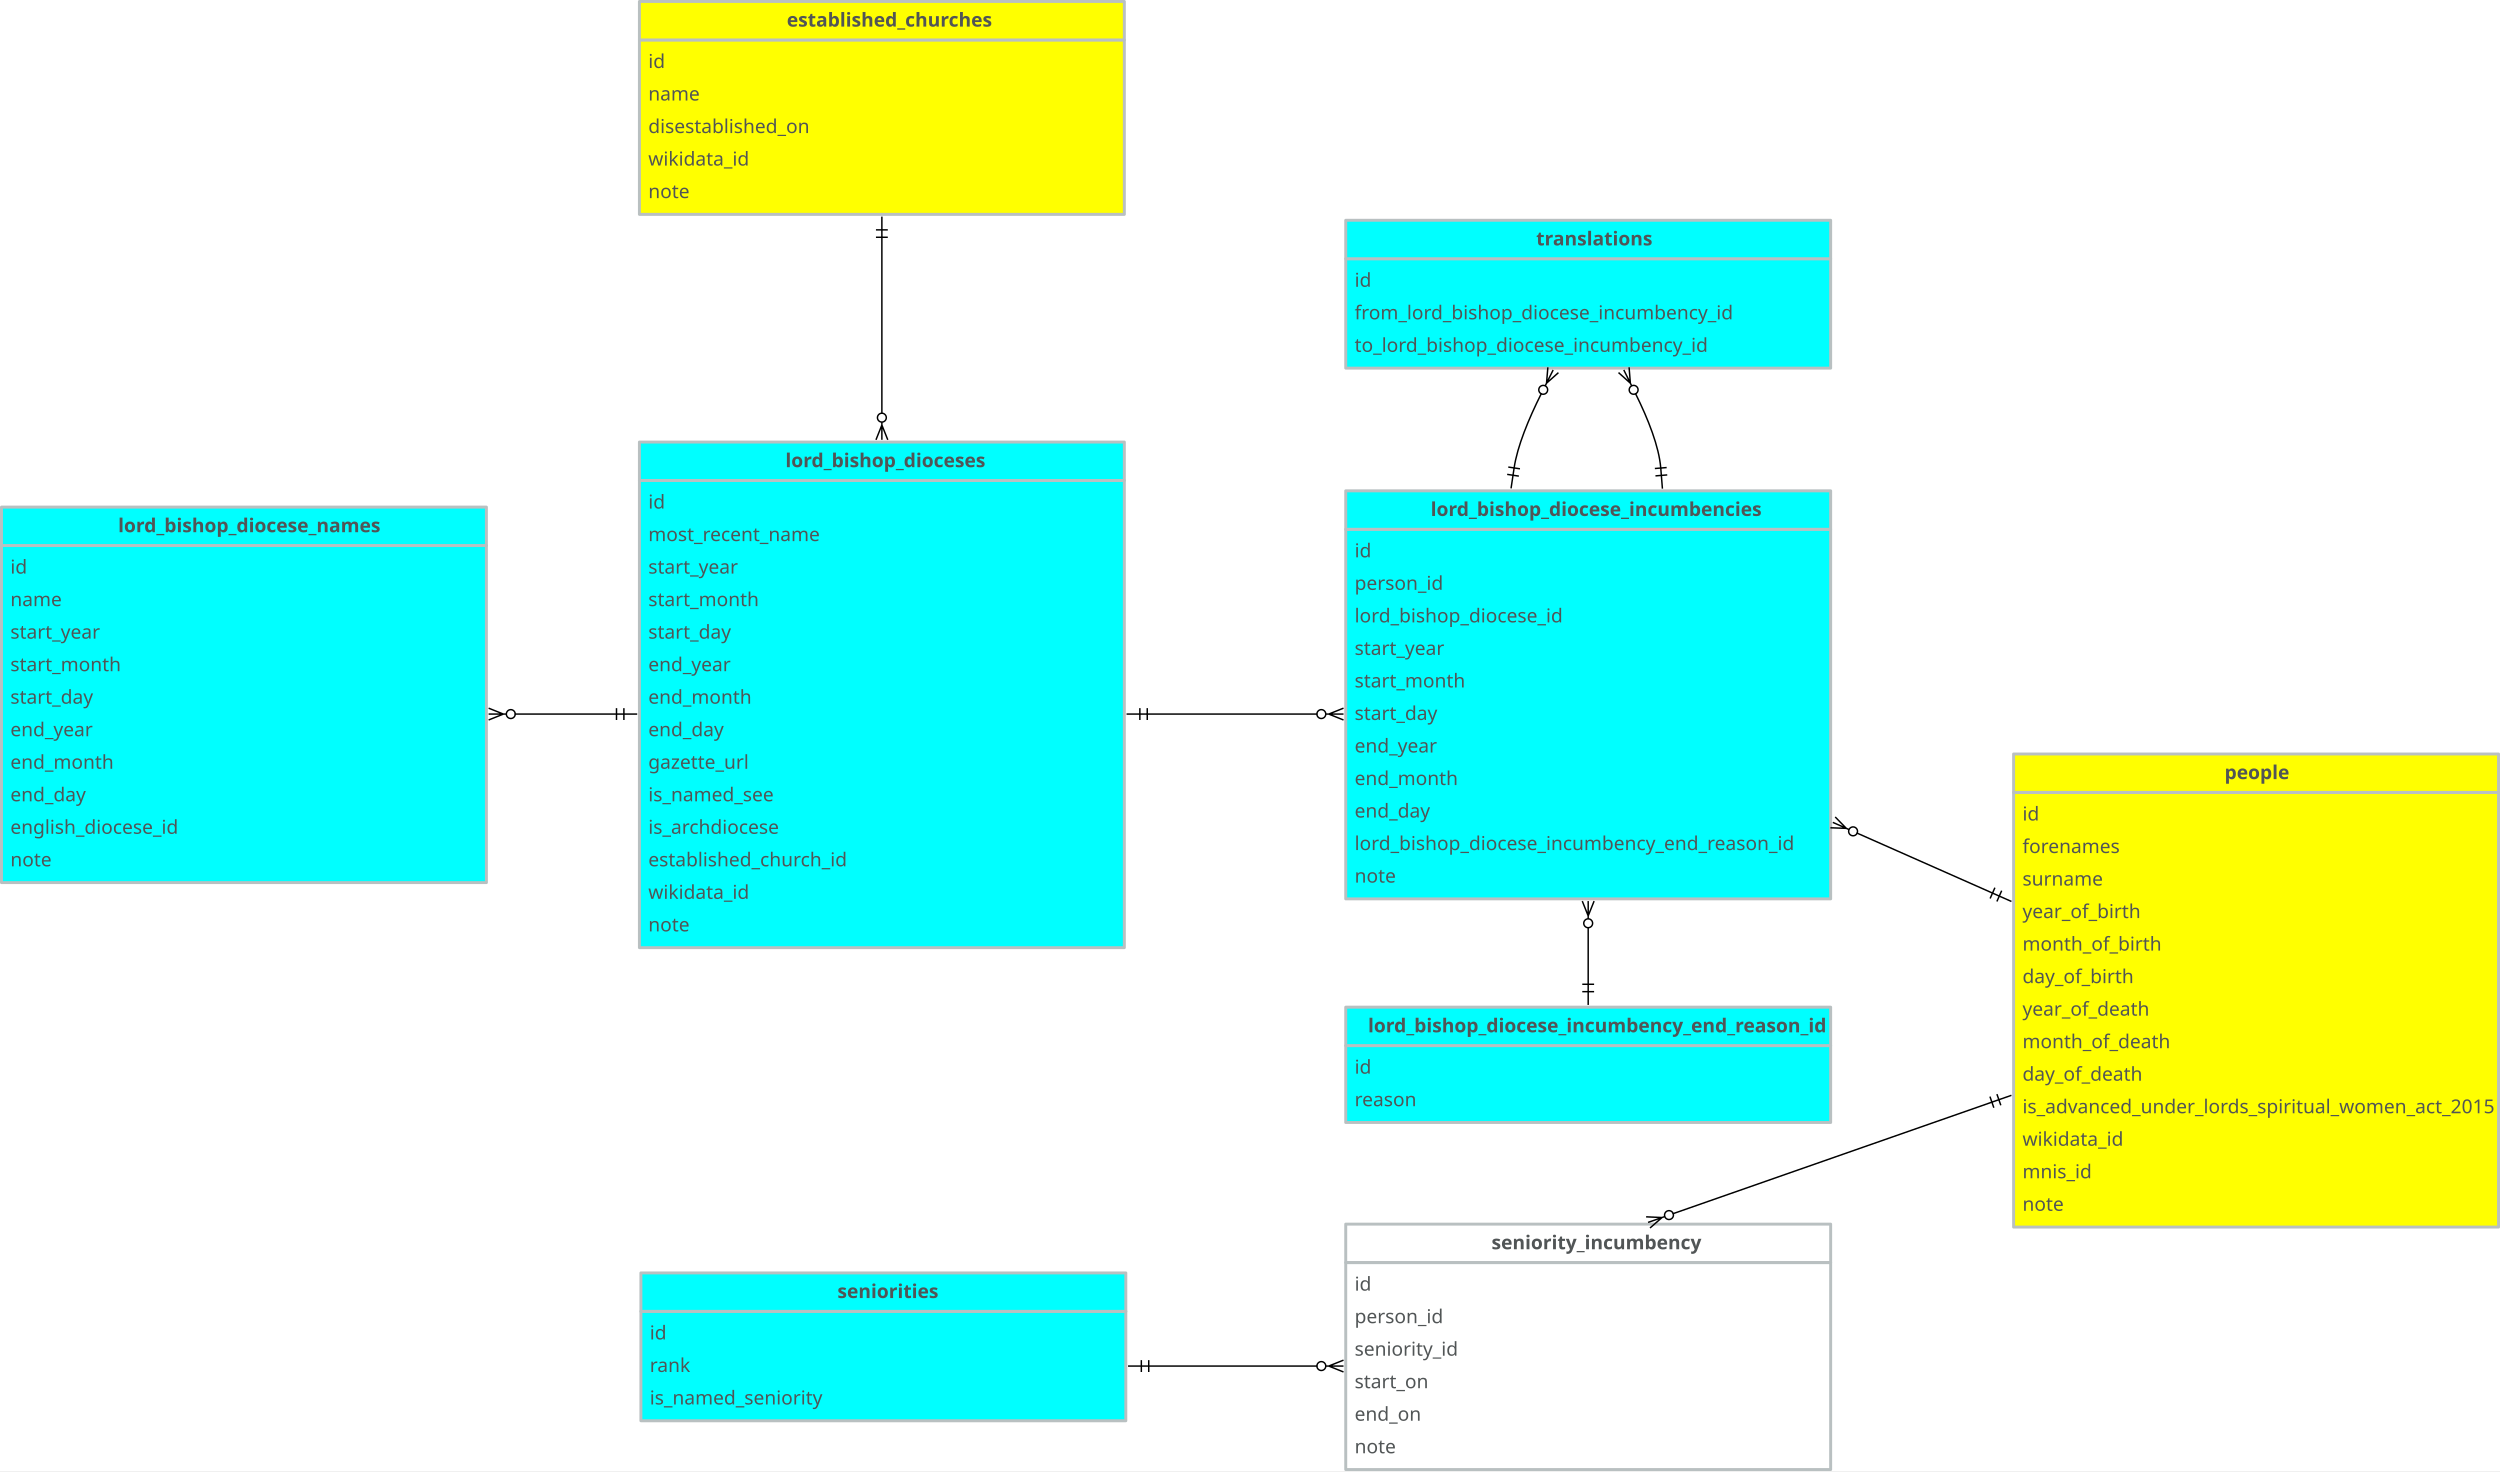
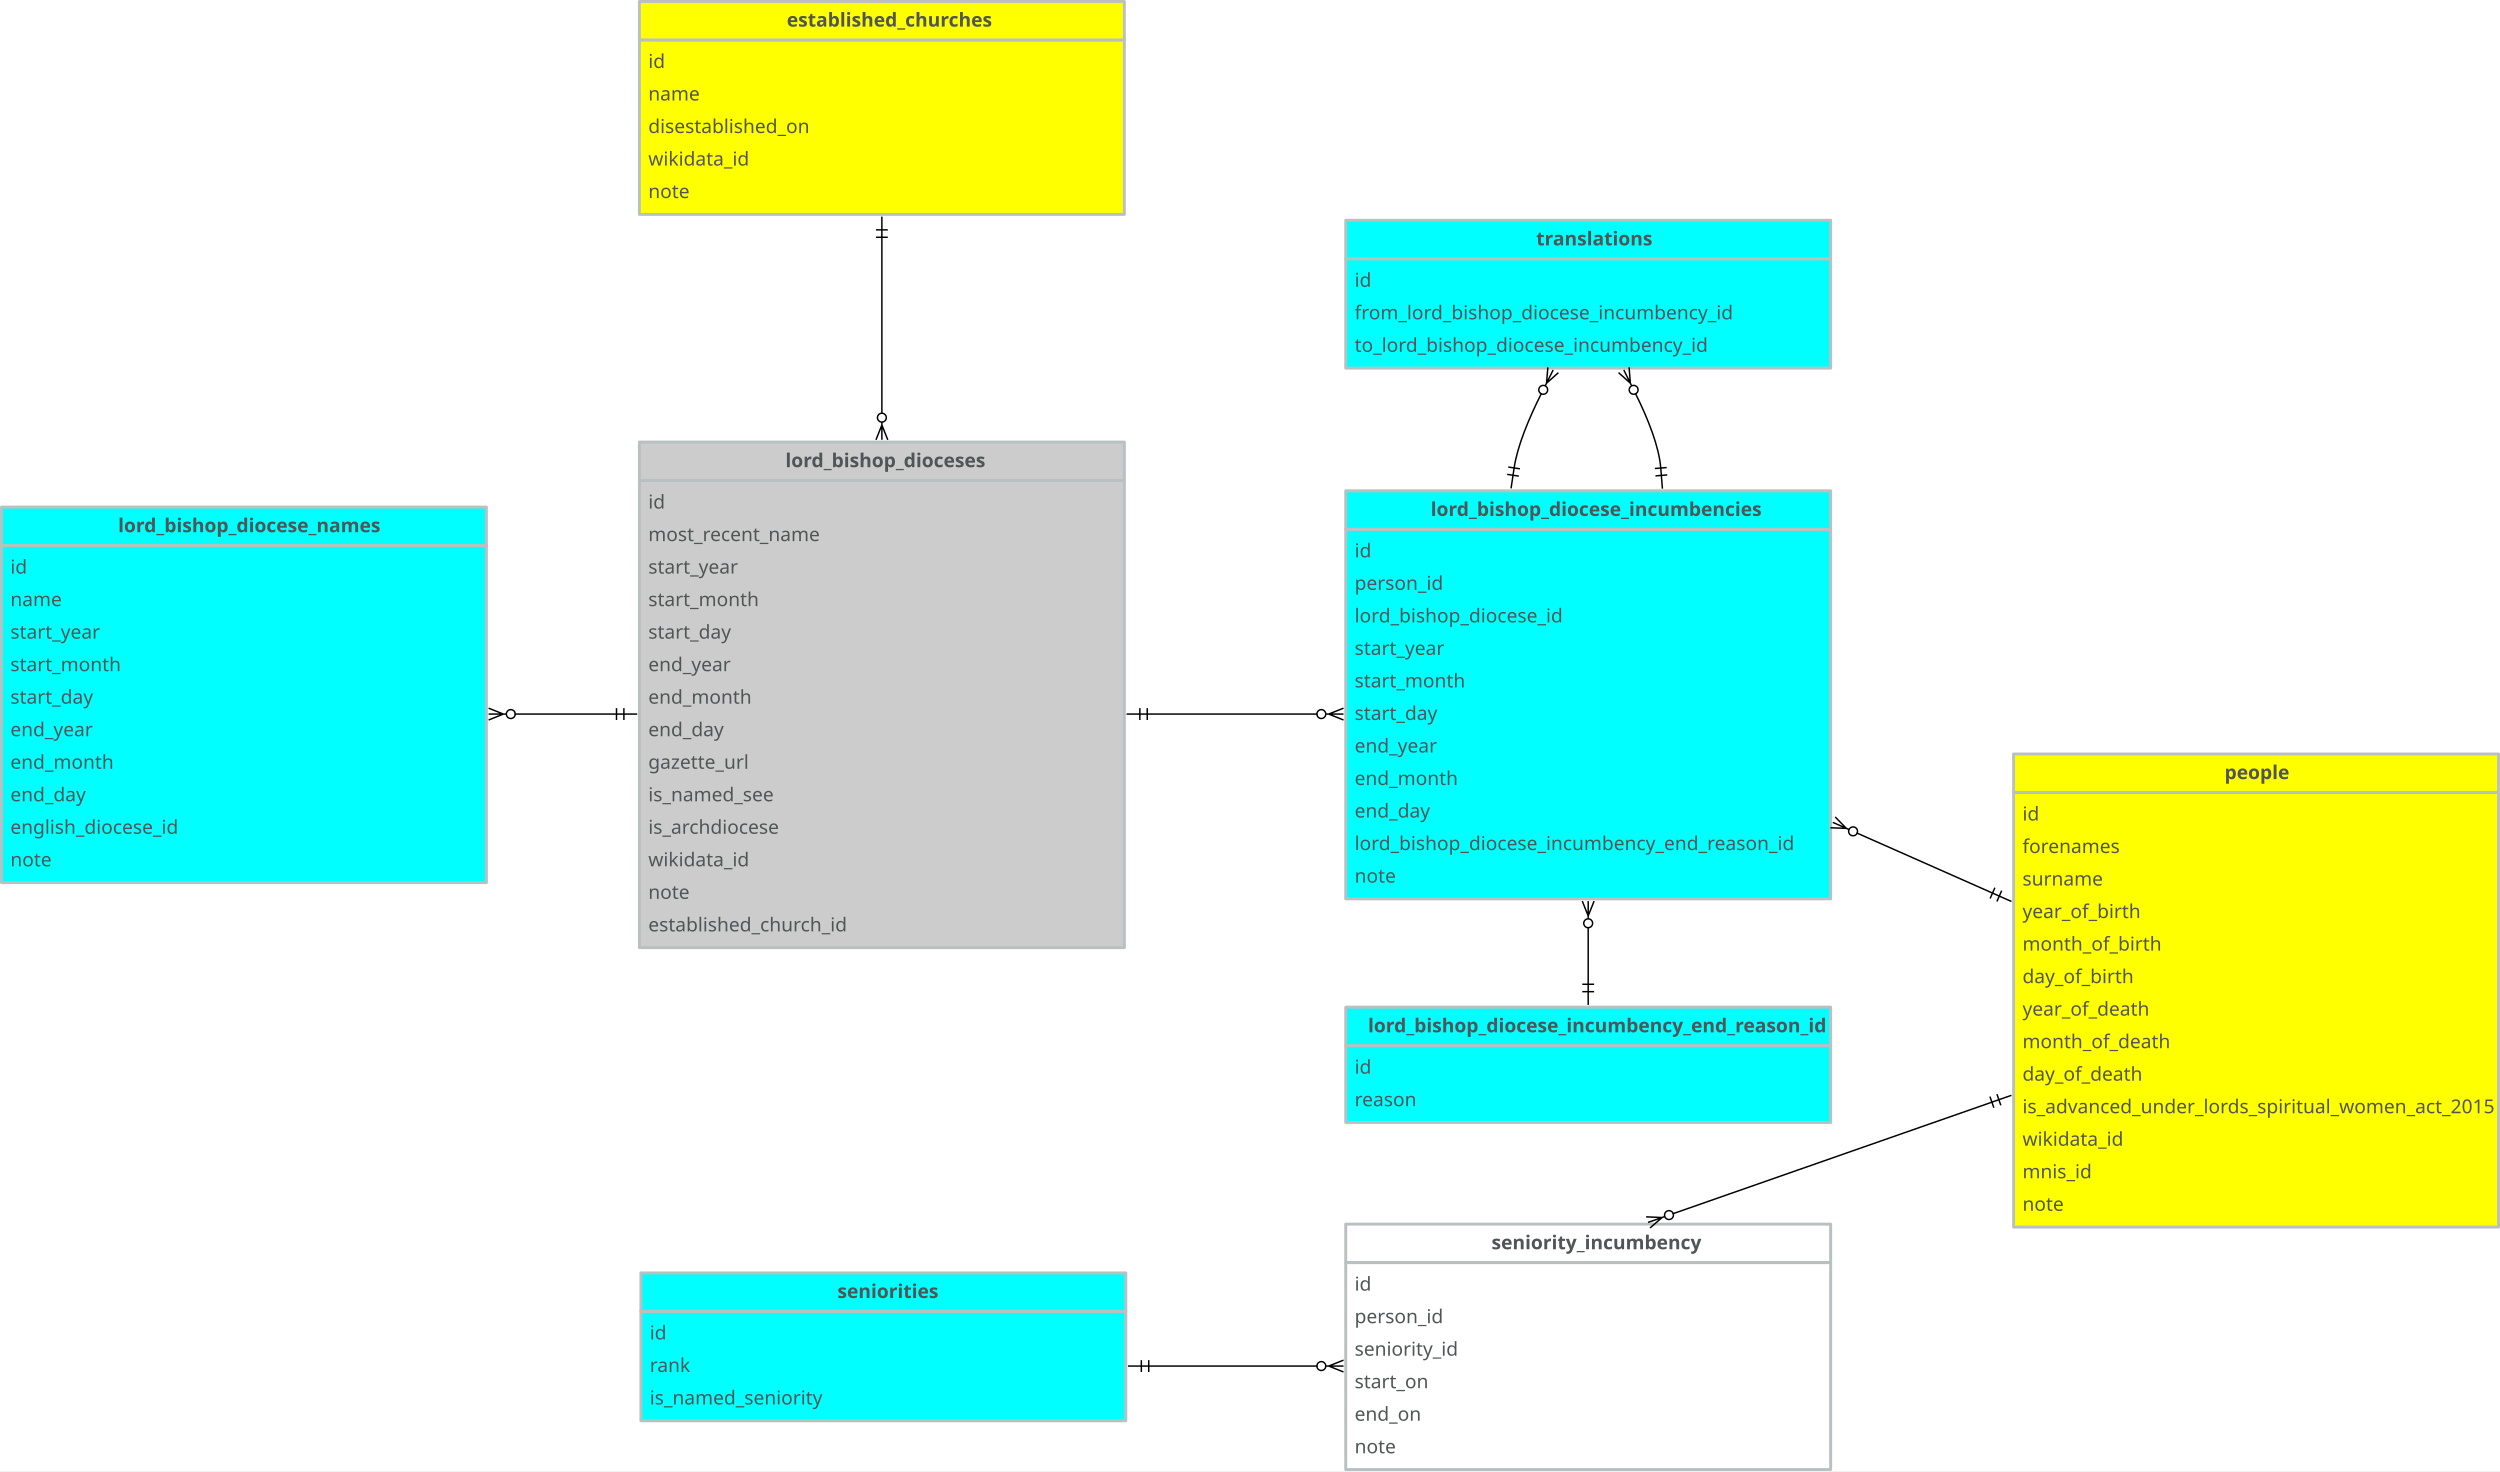
<svg xmlns="http://www.w3.org/2000/svg" version="1.1" viewBox="-1199.5 -275 1691 995" width="1691" height="995">
  <defs>
    <marker orient="auto" overflow="visible" markerUnits="strokeWidth" id="DoubleBar_Marker" stroke-linejoin="miter" stroke-miterlimit="10" viewBox="-1 -5 16 10" markerWidth="16" markerHeight="10" color="black">
      <g>
        <path d="M 14 0 L 0 0 M 5 4 L 5 -4 M 0 4 L 0 -4" fill="none" stroke="currentColor" stroke-width="1" />
      </g>
    </marker>
    <marker orient="auto" overflow="visible" markerUnits="strokeWidth" id="CrowBall_Marker" stroke-linejoin="miter" stroke-miterlimit="10" viewBox="-19 -5 20 10" markerWidth="20" markerHeight="10" color="black">
      <g>
        <path d="M -18 0 L -6 0 M -18 -4 L -8 0 L -18 4 M -.879 -2.121 C .293 -.95 .293 .95 -.879 2.121 C -2.05 3.293 -3.95 3.293 -5.121 2.121 C -6.293 .95 -6.293 -.95 -5.121 -2.121 C -3.95 -3.293 -2.05 -3.293 -.879 -2.121" fill="none" stroke="currentColor" stroke-width="1" />
      </g>
    </marker>
  </defs>
  <g id="Canvas_1" stroke-opacity="1" fill="none" stroke="none" fill-opacity="1" stroke-dasharray="none">
    <rect fill="white" x="-1199.5" y="-275" width="1691" height="995" />
    <g id="Canvas_1_Layer_1">
      <g id="Group_47">
        <g id="Graphic_49">
          <rect x="162.5" y="261" width="328" height="294" fill="yellow" />
          <rect x="162.5" y="261" width="328" height="294" stroke="#b9c0c1" stroke-linecap="round" stroke-linejoin="round" stroke-width="2" />
          <text transform="translate(168.5 267)" fill="#515556">
            <tspan font-family="Avenir" font-size="13" fill="#515556" x="0" y="13">id</tspan>
            <tspan font-family="Avenir" font-size="13" fill="#515556" x="0" y="35">forenames</tspan>
            <tspan font-family="Avenir" font-size="13" fill="#515556" x="0" y="57">surname</tspan>
            <tspan font-family="Avenir" font-size="13" fill="#515556" x="0" y="79">year_of_birth</tspan>
            <tspan font-family="Avenir" font-size="13" fill="#515556" x="0" y="101">month_of_birth</tspan>
            <tspan font-family="Avenir" font-size="13" fill="#515556" x="0" y="123">day_of_birth</tspan>
            <tspan font-family="Avenir" font-size="13" fill="#515556" x="0" y="145">year_of_death</tspan>
            <tspan font-family="Avenir" font-size="13" fill="#515556" x="0" y="167">month_of_death</tspan>
            <tspan font-family="Avenir" font-size="13" fill="#515556" x="0" y="189">day_of_death</tspan>
            <tspan font-family="Avenir" font-size="13" fill="#515556" x="0" y="211">is_advanced_under_lords_spiritual_women_act_2015</tspan>
            <tspan font-family="Avenir" font-size="13" fill="#515556" x="0" y="233">wikidata_id</tspan>
            <tspan font-family="Avenir" font-size="13" fill="#515556" x="0" y="255">mnis_id</tspan>
            <tspan font-family="Avenir" font-size="13" fill="#515556" x="0" y="277">note</tspan>
          </text>
        </g>
        <g id="Graphic_48">
          <rect x="162.5" y="235" width="328" height="26" fill="yellow" />
          <rect x="162.5" y="235" width="328" height="26" stroke="#b9c0c1" stroke-linecap="round" stroke-linejoin="round" stroke-width="2" />
          <text transform="translate(168.5 239)" fill="#515556">
            <tspan font-family="Avenir" font-weight="bold" font-size="13" fill="#515556" x="136.693" y="13">people</tspan>
          </text>
        </g>
      </g>
      <g id="Group_42">
        <g id="Graphic_44">
-           <rect x="-767" y="50" width="328" height="316" fill="aqua" />
+           <rect x="-767" y="50" width="328" height="316" fill="#ccc" />
          <rect x="-767" y="50" width="328" height="316" stroke="#b9c0c1" stroke-linecap="round" stroke-linejoin="round" stroke-width="2" />
          <text transform="translate(-761 56)" fill="#515556">
            <tspan font-family="Avenir" font-size="13" fill="#515556" x="0" y="13">id</tspan>
            <tspan font-family="Avenir" font-size="13" fill="#515556" x="0" y="35">most_recent_name</tspan>
            <tspan font-family="Avenir" font-size="13" fill="#515556" x="0" y="57">start_year</tspan>
            <tspan font-family="Avenir" font-size="13" fill="#515556" x="0" y="79">start_month</tspan>
            <tspan font-family="Avenir" font-size="13" fill="#515556" x="0" y="101">start_day</tspan>
            <tspan font-family="Avenir" font-size="13" fill="#515556" x="0" y="123">end_year</tspan>
            <tspan font-family="Avenir" font-size="13" fill="#515556" x="0" y="145">end_month</tspan>
            <tspan font-family="Avenir" font-size="13" fill="#515556" x="0" y="167">end_day</tspan>
            <tspan font-family="Avenir" font-size="13" fill="#515556" x="0" y="189">gazette_url</tspan>
            <tspan font-family="Avenir" font-size="13" fill="#515556" x="0" y="211">is_named_see</tspan>
            <tspan font-family="Avenir" font-size="13" fill="#515556" x="0" y="233">is_archdiocese</tspan>
-             <tspan font-family="Avenir" font-size="13" fill="#515556" x="0" y="255">established_church_id</tspan>
-             <tspan font-family="Avenir" font-size="13" fill="#515556" x="0" y="277">wikidata_id</tspan>
-             <tspan font-family="Avenir" font-size="13" fill="#515556" x="0" y="299">note</tspan>
+             <tspan font-family="Avenir" font-size="13" fill="#515556" x="0" y="255">wikidata_id</tspan>
+             <tspan font-family="Avenir" font-size="13" fill="#515556" x="0" y="277">note</tspan>
+             <tspan font-family="Avenir" font-size="13" fill="#515556" x="0" y="299">established_church_id</tspan>
          </text>
        </g>
        <g id="Graphic_43">
-           <rect x="-767" y="24" width="328" height="26" fill="aqua" />
+           <rect x="-767" y="24" width="328" height="26" fill="#ccc" />
          <rect x="-767" y="24" width="328" height="26" stroke="#b9c0c1" stroke-linecap="round" stroke-linejoin="round" stroke-width="2" />
          <text transform="translate(-761 28)" fill="#515556">
            <tspan font-family="Avenir" font-weight="bold" font-size="13" fill="#515556" x="92.753" y="13">lord_bishop_dioceses</tspan>
          </text>
        </g>
      </g>
      <g id="Group_39">
        <g id="Graphic_41">
          <rect x="-289.25" y="83" width="328" height="250" fill="aqua" />
          <rect x="-289.25" y="83" width="328" height="250" stroke="#b9c0c1" stroke-linecap="round" stroke-linejoin="round" stroke-width="2" />
          <text transform="translate(-283.25 89)" fill="#515556">
            <tspan font-family="Avenir" font-size="13" fill="#515556" x="0" y="13">id</tspan>
            <tspan font-family="Avenir" font-size="13" fill="#515556" x="0" y="35">person_id</tspan>
            <tspan font-family="Avenir" font-size="13" fill="#515556" x="0" y="57">lord_bishop_diocese_id</tspan>
            <tspan font-family="Avenir" font-size="13" fill="#515556" x="0" y="79">start_year</tspan>
            <tspan font-family="Avenir" font-size="13" fill="#515556" x="0" y="101">start_month</tspan>
            <tspan font-family="Avenir" font-size="13" fill="#515556" x="0" y="123">start_day</tspan>
            <tspan font-family="Avenir" font-size="13" fill="#515556" x="0" y="145">end_year</tspan>
            <tspan font-family="Avenir" font-size="13" fill="#515556" x="0" y="167">end_month</tspan>
            <tspan font-family="Avenir" font-size="13" fill="#515556" x="0" y="189">end_day</tspan>
            <tspan font-family="Avenir" font-size="13" fill="#515556" x="0" y="211">lord_bishop_diocese_incumbency_end_reason_id</tspan>
            <tspan font-family="Avenir" font-size="13" fill="#515556" x="0" y="233">note</tspan>
          </text>
        </g>
        <g id="Graphic_40">
          <rect x="-289.25" y="57" width="328" height="26" fill="aqua" />
          <rect x="-289.25" y="57" width="328" height="26" stroke="#b9c0c1" stroke-linecap="round" stroke-linejoin="round" stroke-width="2" />
          <text transform="translate(-283.25 61)" fill="#515556">
            <tspan font-family="Avenir" font-weight="bold" font-size="13" fill="#515556" x="51.452" y="13">lord_bishop_diocese_incumbencies</tspan>
          </text>
        </g>
      </g>
      <g id="Line_38">
        <line x1="56.666" y1="288.538" x2="148.241" y2="329.081" marker-end="url(#DoubleBar_Marker)" marker-start="url(#CrowBall_Marker)" stroke="black" stroke-linecap="round" stroke-linejoin="round" stroke-width="1" />
      </g>
      <g id="Line_37">
        <line x1="-308.75" y1="208" x2="-423.5" y2="208" marker-end="url(#DoubleBar_Marker)" marker-start="url(#CrowBall_Marker)" stroke="black" stroke-linecap="round" stroke-linejoin="round" stroke-width="1" />
      </g>
      <g id="Group_17">
        <g id="Graphic_19">
          <rect x="-766" y="612" width="328" height="74" fill="aqua" />
          <rect x="-766" y="612" width="328" height="74" stroke="#b9c0c1" stroke-linecap="round" stroke-linejoin="round" stroke-width="2" />
          <text transform="translate(-760 618)" fill="#515556">
            <tspan font-family="Avenir" font-size="13" fill="#515556" x="0" y="13">id</tspan>
            <tspan font-family="Avenir" font-size="13" fill="#515556" x="0" y="35">rank</tspan>
            <tspan font-family="Avenir" font-size="13" fill="#515556" x="0" y="57">is_named_seniority</tspan>
          </text>
        </g>
        <g id="Graphic_18">
          <rect x="-766" y="586" width="328" height="26" fill="aqua" />
          <rect x="-766" y="586" width="328" height="26" stroke="#b9c0c1" stroke-linecap="round" stroke-linejoin="round" stroke-width="2" />
          <text transform="translate(-760 590)" fill="#515556">
            <tspan font-family="Avenir" font-weight="bold" font-size="13" fill="#515556" x="126.936" y="13">seniorities</tspan>
          </text>
        </g>
      </g>
      <g id="Group_14">
        <g id="Graphic_16">
          <rect x="-289.25" y="579" width="328" height="140" stroke="#b9c0c1" stroke-linecap="round" stroke-linejoin="round" stroke-width="2" />
          <text transform="translate(-283.25 585)" fill="#515556">
            <tspan font-family="Avenir" font-size="13" fill="#515556" x="0" y="13">id</tspan>
            <tspan font-family="Avenir" font-size="13" fill="#515556" x="0" y="35">person_id</tspan>
            <tspan font-family="Avenir" font-size="13" fill="#515556" x="0" y="57">seniority_id</tspan>
            <tspan font-family="Avenir" font-size="13" fill="#515556" x="0" y="79">start_on</tspan>
            <tspan font-family="Avenir" font-size="13" fill="#515556" x="0" y="101">end_on</tspan>
            <tspan font-family="Avenir" font-size="13" fill="#515556" x="0" y="123">note</tspan>
          </text>
        </g>
        <g id="Graphic_15">
          <rect x="-289.25" y="553" width="328" height="26" stroke="#b9c0c1" stroke-linecap="round" stroke-linejoin="round" stroke-width="2" />
          <text transform="translate(-283.25 557)" fill="#515556">
            <tspan font-family="Avenir" font-weight="bold" font-size="13" fill="#515556" x="92.623" y="13">seniority_incumbency</tspan>
          </text>
        </g>
      </g>
      <g id="Line_13">
        <line x1="-67.759" y1="545.892" x2="147.813" y2="470.496" marker-end="url(#DoubleBar_Marker)" marker-start="url(#CrowBall_Marker)" stroke="black" stroke-linecap="round" stroke-linejoin="round" stroke-width="1" />
      </g>
      <g id="Line_12">
        <line x1="-308.75" y1="649" x2="-422.5" y2="649" marker-end="url(#DoubleBar_Marker)" marker-start="url(#CrowBall_Marker)" stroke="black" stroke-linecap="round" stroke-linejoin="round" stroke-width="1" />
      </g>
      <g id="Group_50">
        <g id="Graphic_52">
          <rect x="-289.25" y="-100" width="328" height="74" fill="aqua" />
          <rect x="-289.25" y="-100" width="328" height="74" stroke="#b9c0c1" stroke-linecap="round" stroke-linejoin="round" stroke-width="2" />
          <text transform="translate(-283.25 -94)" fill="#515556">
            <tspan font-family="Avenir" font-size="13" fill="#515556" x="0" y="13">id</tspan>
            <tspan font-family="Avenir" font-size="13" fill="#515556" x="0" y="35">from_lord_bishop_diocese_incumbency_id</tspan>
            <tspan font-family="Avenir" font-size="13" fill="#515556" x="0" y="57">to_lord_bishop_diocese_incumbency_id</tspan>
          </text>
        </g>
        <g id="Graphic_51">
          <rect x="-289.25" y="-126" width="328" height="26" fill="aqua" />
          <rect x="-289.25" y="-126" width="328" height="26" stroke="#b9c0c1" stroke-linecap="round" stroke-linejoin="round" stroke-width="2" />
          <text transform="translate(-283.25 -122)" fill="#515556">
            <tspan font-family="Avenir" font-weight="bold" font-size="13" fill="#515556" x="122.848" y="13">translations</tspan>
          </text>
        </g>
      </g>
      <g id="Line_53">
        <path d="M -93.172 -8.639 C -84.585 8.683 -77.334 27.091 -76.165 41.575" marker-end="url(#DoubleBar_Marker)" marker-start="url(#CrowBall_Marker)" stroke="black" stroke-linecap="round" stroke-linejoin="round" stroke-width="1" />
      </g>
      <g id="Line_54">
        <path d="M -157.013 -8.64 C -165.606 8.52 -173.153 26.818 -175.354 41.507" marker-end="url(#DoubleBar_Marker)" marker-start="url(#CrowBall_Marker)" stroke="black" stroke-linecap="round" stroke-linejoin="round" stroke-width="1" />
      </g>
      <g id="Group_55">
        <g id="Graphic_57">
          <rect x="-289.25" y="432.25" width="328" height="52" fill="aqua" />
          <rect x="-289.25" y="432.25" width="328" height="52" stroke="#b9c0c1" stroke-linecap="round" stroke-linejoin="round" stroke-width="2" />
          <text transform="translate(-283.25 438.25)" fill="#515556">
            <tspan font-family="Avenir" font-size="13" fill="#515556" x="0" y="13">id</tspan>
            <tspan font-family="Avenir" font-size="13" fill="#515556" x="0" y="35">reason</tspan>
          </text>
        </g>
        <g id="Graphic_56">
          <rect x="-289.25" y="406.25" width="328" height="26" fill="aqua" />
          <rect x="-289.25" y="406.25" width="328" height="26" stroke="#b9c0c1" stroke-linecap="round" stroke-linejoin="round" stroke-width="2" />
          <text transform="translate(-283.25 410.25)" fill="#515556">
            <tspan font-family="Avenir" font-weight="bold" font-size="13" fill="#515556" x="9.079" y="13">lord_bishop_diocese_incumbency_end_reason_id</tspan>
          </text>
        </g>
      </g>
      <g id="Line_58">
        <line x1="-125.25" y1="352.5" x2="-125.25" y2="390.75" marker-end="url(#DoubleBar_Marker)" marker-start="url(#CrowBall_Marker)" stroke="black" stroke-linecap="round" stroke-linejoin="round" stroke-width="1" />
      </g>
      <g id="Group_59">
        <g id="Graphic_61">
          <rect x="-1198.5" y="94" width="328" height="228" fill="aqua" />
          <rect x="-1198.5" y="94" width="328" height="228" stroke="#b9c0c1" stroke-linecap="round" stroke-linejoin="round" stroke-width="2" />
          <text transform="translate(-1192.5 100)" fill="#515556">
            <tspan font-family="Avenir" font-size="13" fill="#515556" x="0" y="13">id</tspan>
            <tspan font-family="Avenir" font-size="13" fill="#515556" x="0" y="35">name</tspan>
            <tspan font-family="Avenir" font-size="13" fill="#515556" x="0" y="57">start_year</tspan>
            <tspan font-family="Avenir" font-size="13" fill="#515556" x="0" y="79">start_month</tspan>
            <tspan font-family="Avenir" font-size="13" fill="#515556" x="0" y="101">start_day</tspan>
            <tspan font-family="Avenir" font-size="13" fill="#515556" x="0" y="123">end_year</tspan>
            <tspan font-family="Avenir" font-size="13" fill="#515556" x="0" y="145">end_month</tspan>
            <tspan font-family="Avenir" font-size="13" fill="#515556" x="0" y="167">end_day</tspan>
            <tspan font-family="Avenir" font-size="13" fill="#515556" x="0" y="189">english_diocese_id</tspan>
            <tspan font-family="Avenir" font-size="13" fill="#515556" x="0" y="211">note</tspan>
          </text>
        </g>
        <g id="Graphic_60">
          <rect x="-1198.5" y="68" width="328" height="26" fill="aqua" />
          <rect x="-1198.5" y="68" width="328" height="26" stroke="#b9c0c1" stroke-linecap="round" stroke-linejoin="round" stroke-width="2" />
          <text transform="translate(-1192.5 72)" fill="#515556">
            <tspan font-family="Avenir" font-weight="bold" font-size="13" fill="#515556" x="72.895" y="13">lord_bishop_diocese_names</tspan>
          </text>
        </g>
      </g>
      <g id="Line_62">
        <line x1="-851" y1="208" x2="-782.5" y2="208" marker-end="url(#DoubleBar_Marker)" marker-start="url(#CrowBall_Marker)" stroke="black" stroke-linecap="round" stroke-linejoin="round" stroke-width="1" />
      </g>
      <g id="Group_71">
        <g id="Graphic_73">
          <rect x="-767" y="-248" width="328" height="118" fill="yellow" />
          <rect x="-767" y="-248" width="328" height="118" stroke="#b9c0c1" stroke-linecap="round" stroke-linejoin="round" stroke-width="2" />
          <text transform="translate(-761 -242)" fill="#515556">
            <tspan font-family="Avenir" font-size="13" fill="#515556" x="0" y="13">id</tspan>
            <tspan font-family="Avenir" font-size="13" fill="#515556" x="0" y="35">name</tspan>
            <tspan font-family="Avenir" font-size="13" fill="#515556" x="0" y="57">disestablished_on</tspan>
            <tspan font-family="Avenir" font-size="13" fill="#515556" x="0" y="79">wikidata_id</tspan>
            <tspan font-family="Avenir" font-size="13" fill="#515556" x="0" y="101">note</tspan>
          </text>
        </g>
        <g id="Graphic_72">
          <rect x="-767" y="-274" width="328" height="26" fill="yellow" />
          <rect x="-767" y="-274" width="328" height="26" stroke="#b9c0c1" stroke-linecap="round" stroke-linejoin="round" stroke-width="2" />
          <text transform="translate(-761 -270)" fill="#515556">
            <tspan font-family="Avenir" font-weight="bold" font-size="13" fill="#515556" x="93.702" y="13">established_churches</tspan>
          </text>
        </g>
      </g>
      <g id="Line_74">
        <line x1="-603" y1="4.5" x2="-603" y2="-114.5" marker-end="url(#DoubleBar_Marker)" marker-start="url(#CrowBall_Marker)" stroke="black" stroke-linecap="round" stroke-linejoin="round" stroke-width="1" />
      </g>
    </g>
  </g>
</svg>
